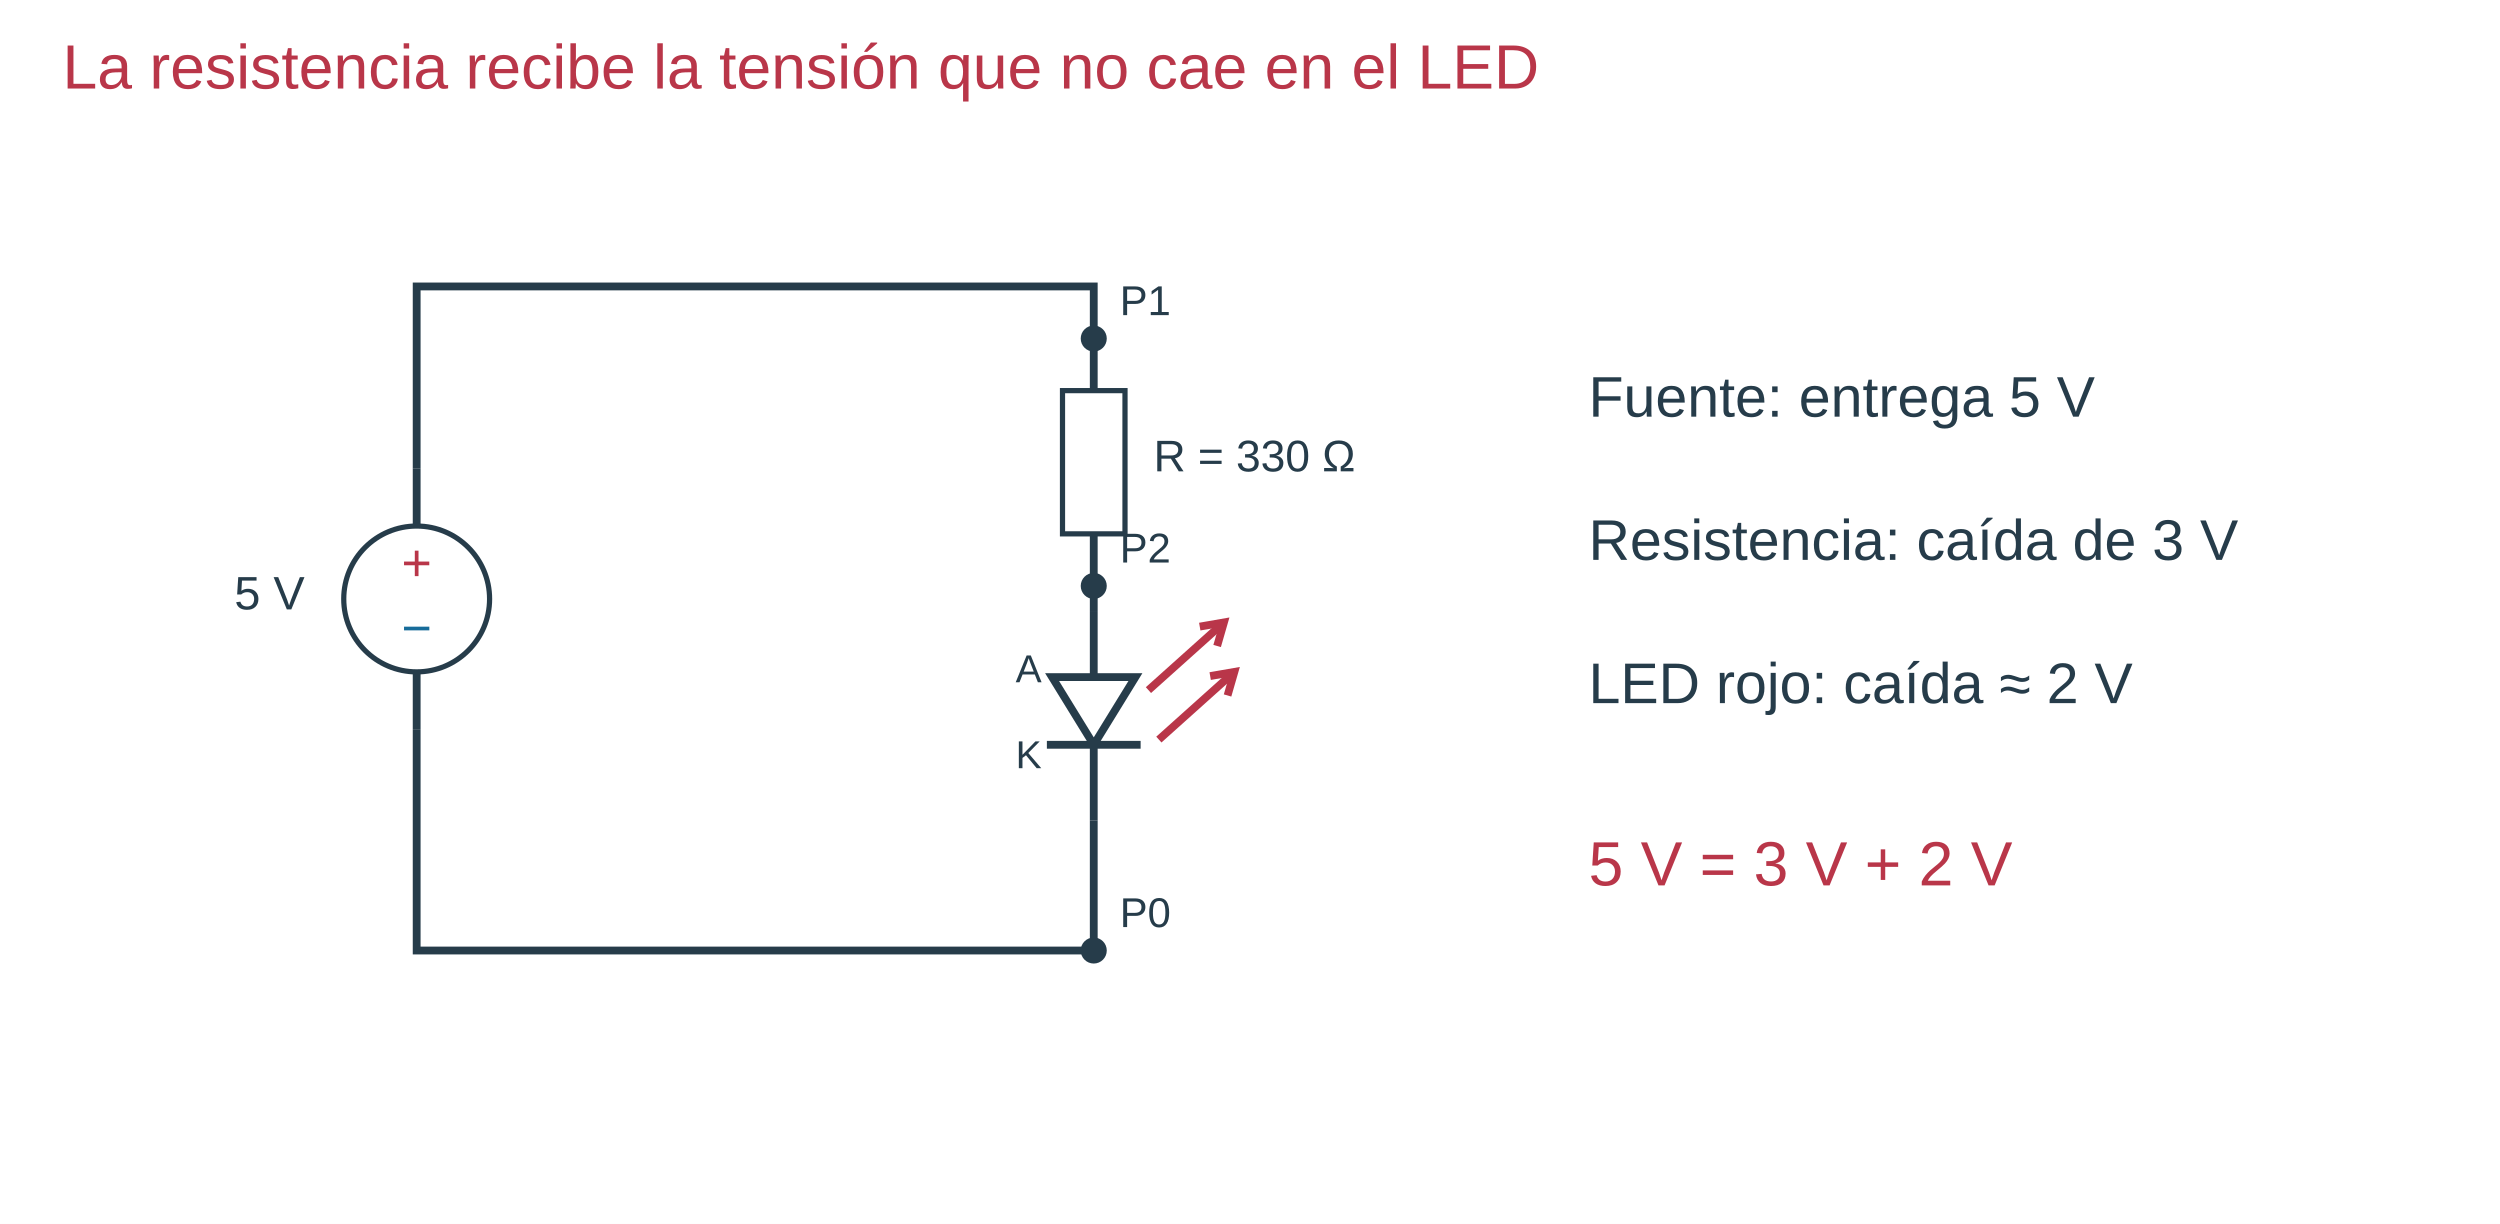
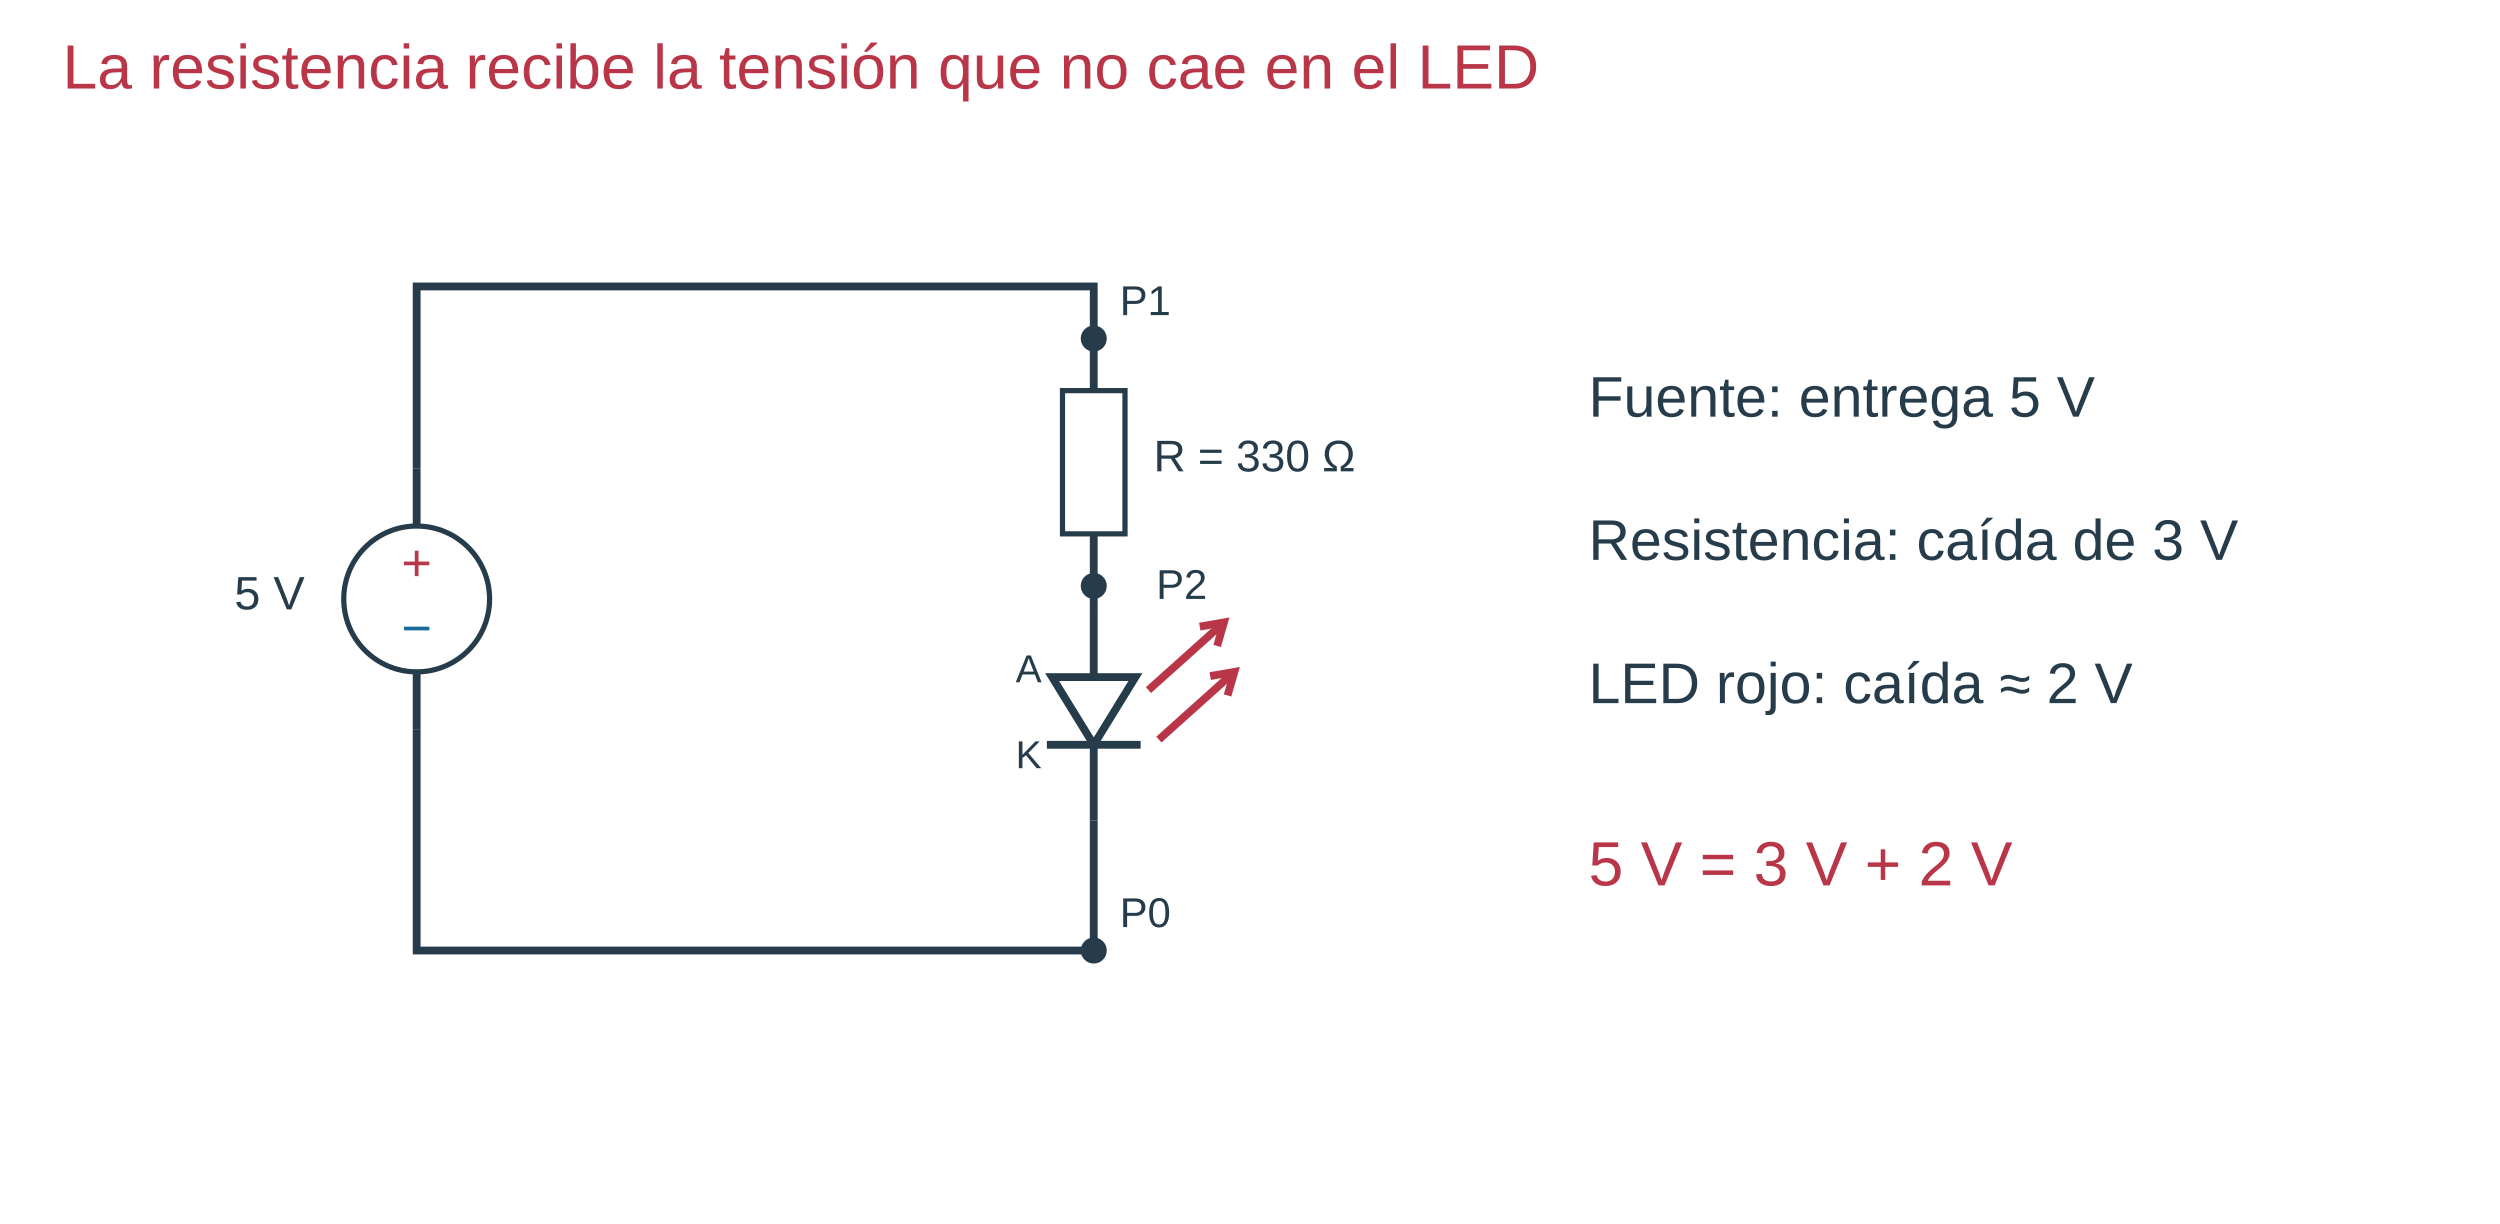
<svg xmlns="http://www.w3.org/2000/svg" viewBox="0 0 960 470" role="img" aria-labelledby="title">
  <rect width="960" height="470" fill="white" />
  <g font-family="Arial, sans-serif">
    <text x="24" y="34" font-size="24" fill="#b93649" text-anchor="start">La resistencia recibe la tensión que no cae en el LED</text>
    <path d="M160,180 L160,202" stroke="#263c4a" stroke-width="3" fill="none" stroke-dasharray="" />
    <circle cx="160" cy="230" r="28" fill="white" stroke="#263c4a" stroke-width="2" />
    <text x="160" y="223" font-size="20" fill="#b93649" text-anchor="middle">+</text>
    <text x="160" y="248" font-size="20" fill="#176c9a" text-anchor="middle">−</text>
    <path d="M160,258 L160,280" stroke="#263c4a" stroke-width="3" fill="none" stroke-dasharray="" />
    <text x="117" y="234" font-size="18" fill="#263c4a" text-anchor="end">5 V</text>
    <path d="M160,180 V110 H420 V130" stroke="#263c4a" stroke-width="3" fill="none" />
    <path d="M420,130 L420,150" stroke="#263c4a" stroke-width="3" fill="none" stroke-dasharray="" />
    <rect x="408" y="150" width="24" height="55" rx="0" fill="white" stroke="#263c4a" stroke-width="2" />
    <path d="M420,205 L420,225" stroke="#263c4a" stroke-width="3" fill="none" stroke-dasharray="" />
    <text x="443" y="181" font-size="17" fill="#263c4a" text-anchor="start">R = 330 Ω</text>
    <path d="M420,235 L420,260" stroke="#263c4a" stroke-width="3" fill="none" stroke-dasharray="" />
    <path d="M404,260 L436,260 L420,286 Z" fill="white" stroke="#263c4a" stroke-width="3" />
    <path d="M402,286 L438,286" stroke="#263c4a" stroke-width="3" fill="none" stroke-dasharray="" />
    <path d="M420,286 L420,315" stroke="#263c4a" stroke-width="3" fill="none" stroke-dasharray="" />
    <text x="390" y="262" font-size="15" fill="#263c4a" text-anchor="start">A</text>
    <text x="390" y="295" font-size="15" fill="#263c4a" text-anchor="start">K</text>
    <path d="M441,265 L470,239" stroke="#b93649" stroke-width="3" fill="none" stroke-dasharray="" />
    <path d="M462,234 L470,239 L462,244" fill="none" stroke="#b93649" stroke-width="3" transform="rotate(-41.87787 470 239)" />
    <path d="M445,284 L474,258" stroke="#b93649" stroke-width="3" fill="none" stroke-dasharray="" />
    <path d="M466,253 L474,258 L466,263" fill="none" stroke="#b93649" stroke-width="3" transform="rotate(-41.87787 474 258)" />
    <path d="M420,225 V235 M420,315 V365 H160 V280" stroke="#263c4a" stroke-width="3" fill="none" />
    <text x="610" y="160" font-size="22" fill="#263c4a" text-anchor="start">Fuente: entrega 5 V</text>
    <text x="610" y="215" font-size="22" fill="#263c4a" text-anchor="start">Resistencia: caída de 3 V</text>
    <text x="610" y="270" font-size="22" fill="#263c4a" text-anchor="start">LED rojo: caída ≈ 2 V</text>
    <text x="610" y="340" font-size="24" fill="#b93649" text-anchor="start">5 V = 3 V + 2 V</text>
    <circle cx="420" cy="130" r="5" fill="#263c4a" />
    <text x="430" y="121" font-size="16" fill="#263c4a" text-anchor="start">P1</text>
    <circle cx="420" cy="225" r="5" fill="#263c4a" />
-     <text x="430" y="216" font-size="16" fill="#263c4a" text-anchor="start">P2</text>
+     <text x="444" y="230" font-size="16" fill="#263c4a" text-anchor="start">P2</text>
    <circle cx="420" cy="365" r="5" fill="#263c4a" />
    <text x="430" y="356" font-size="16" fill="#263c4a" text-anchor="start">P0</text>
  </g>
</svg>
